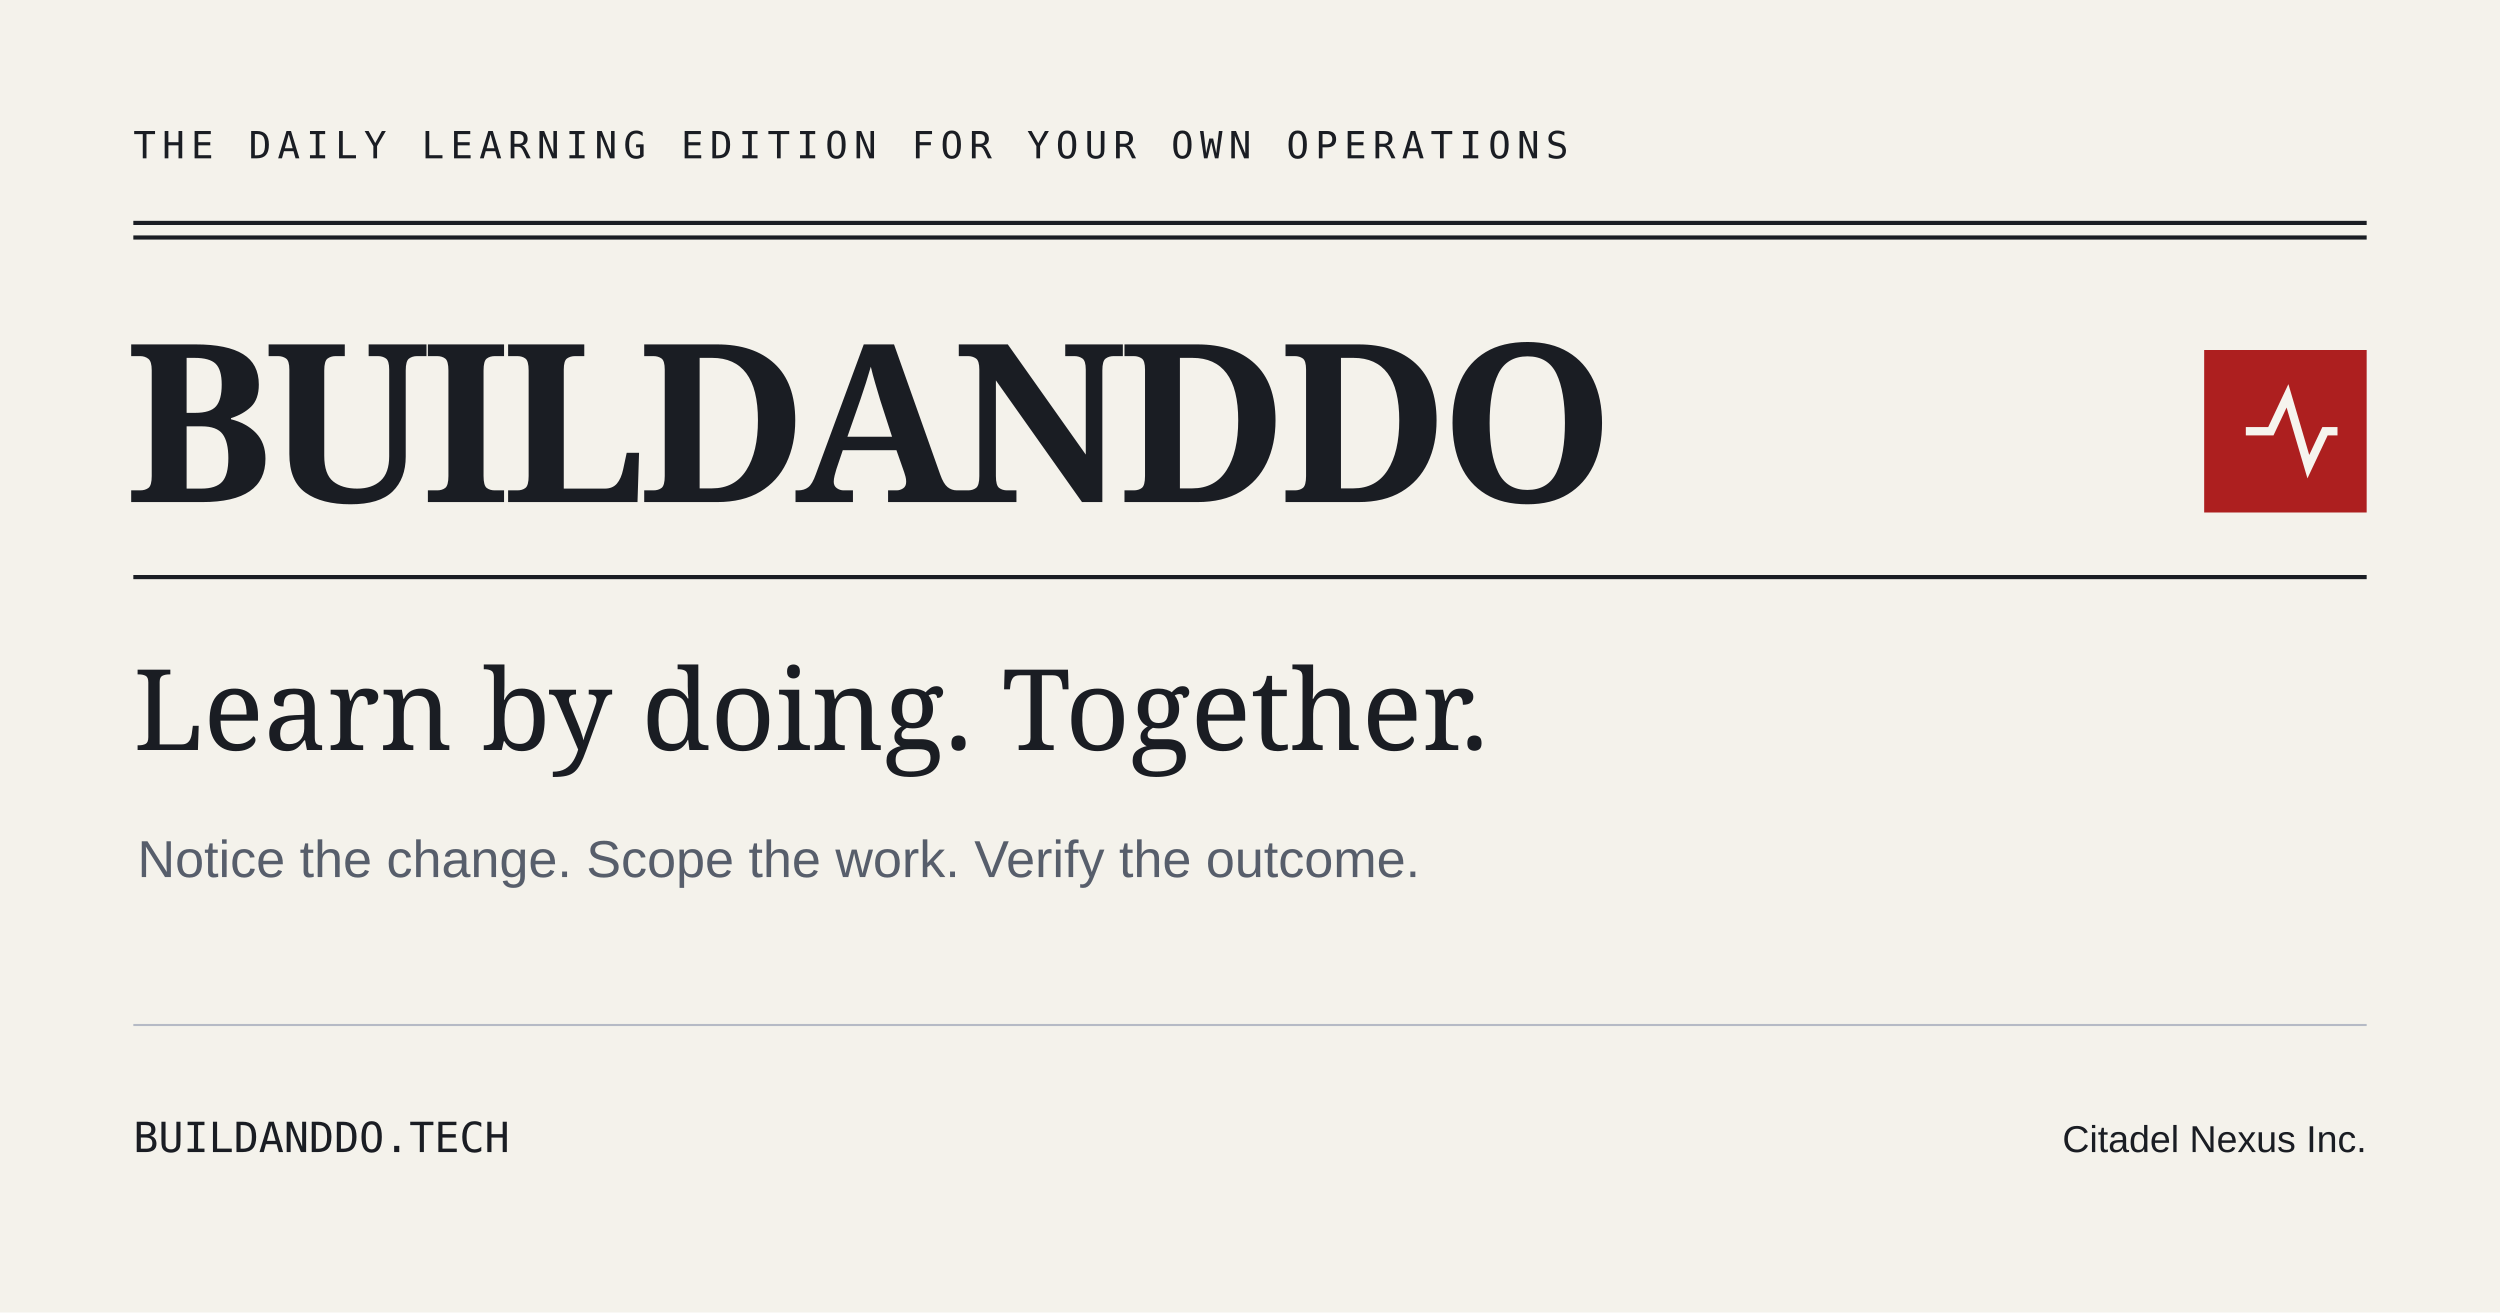
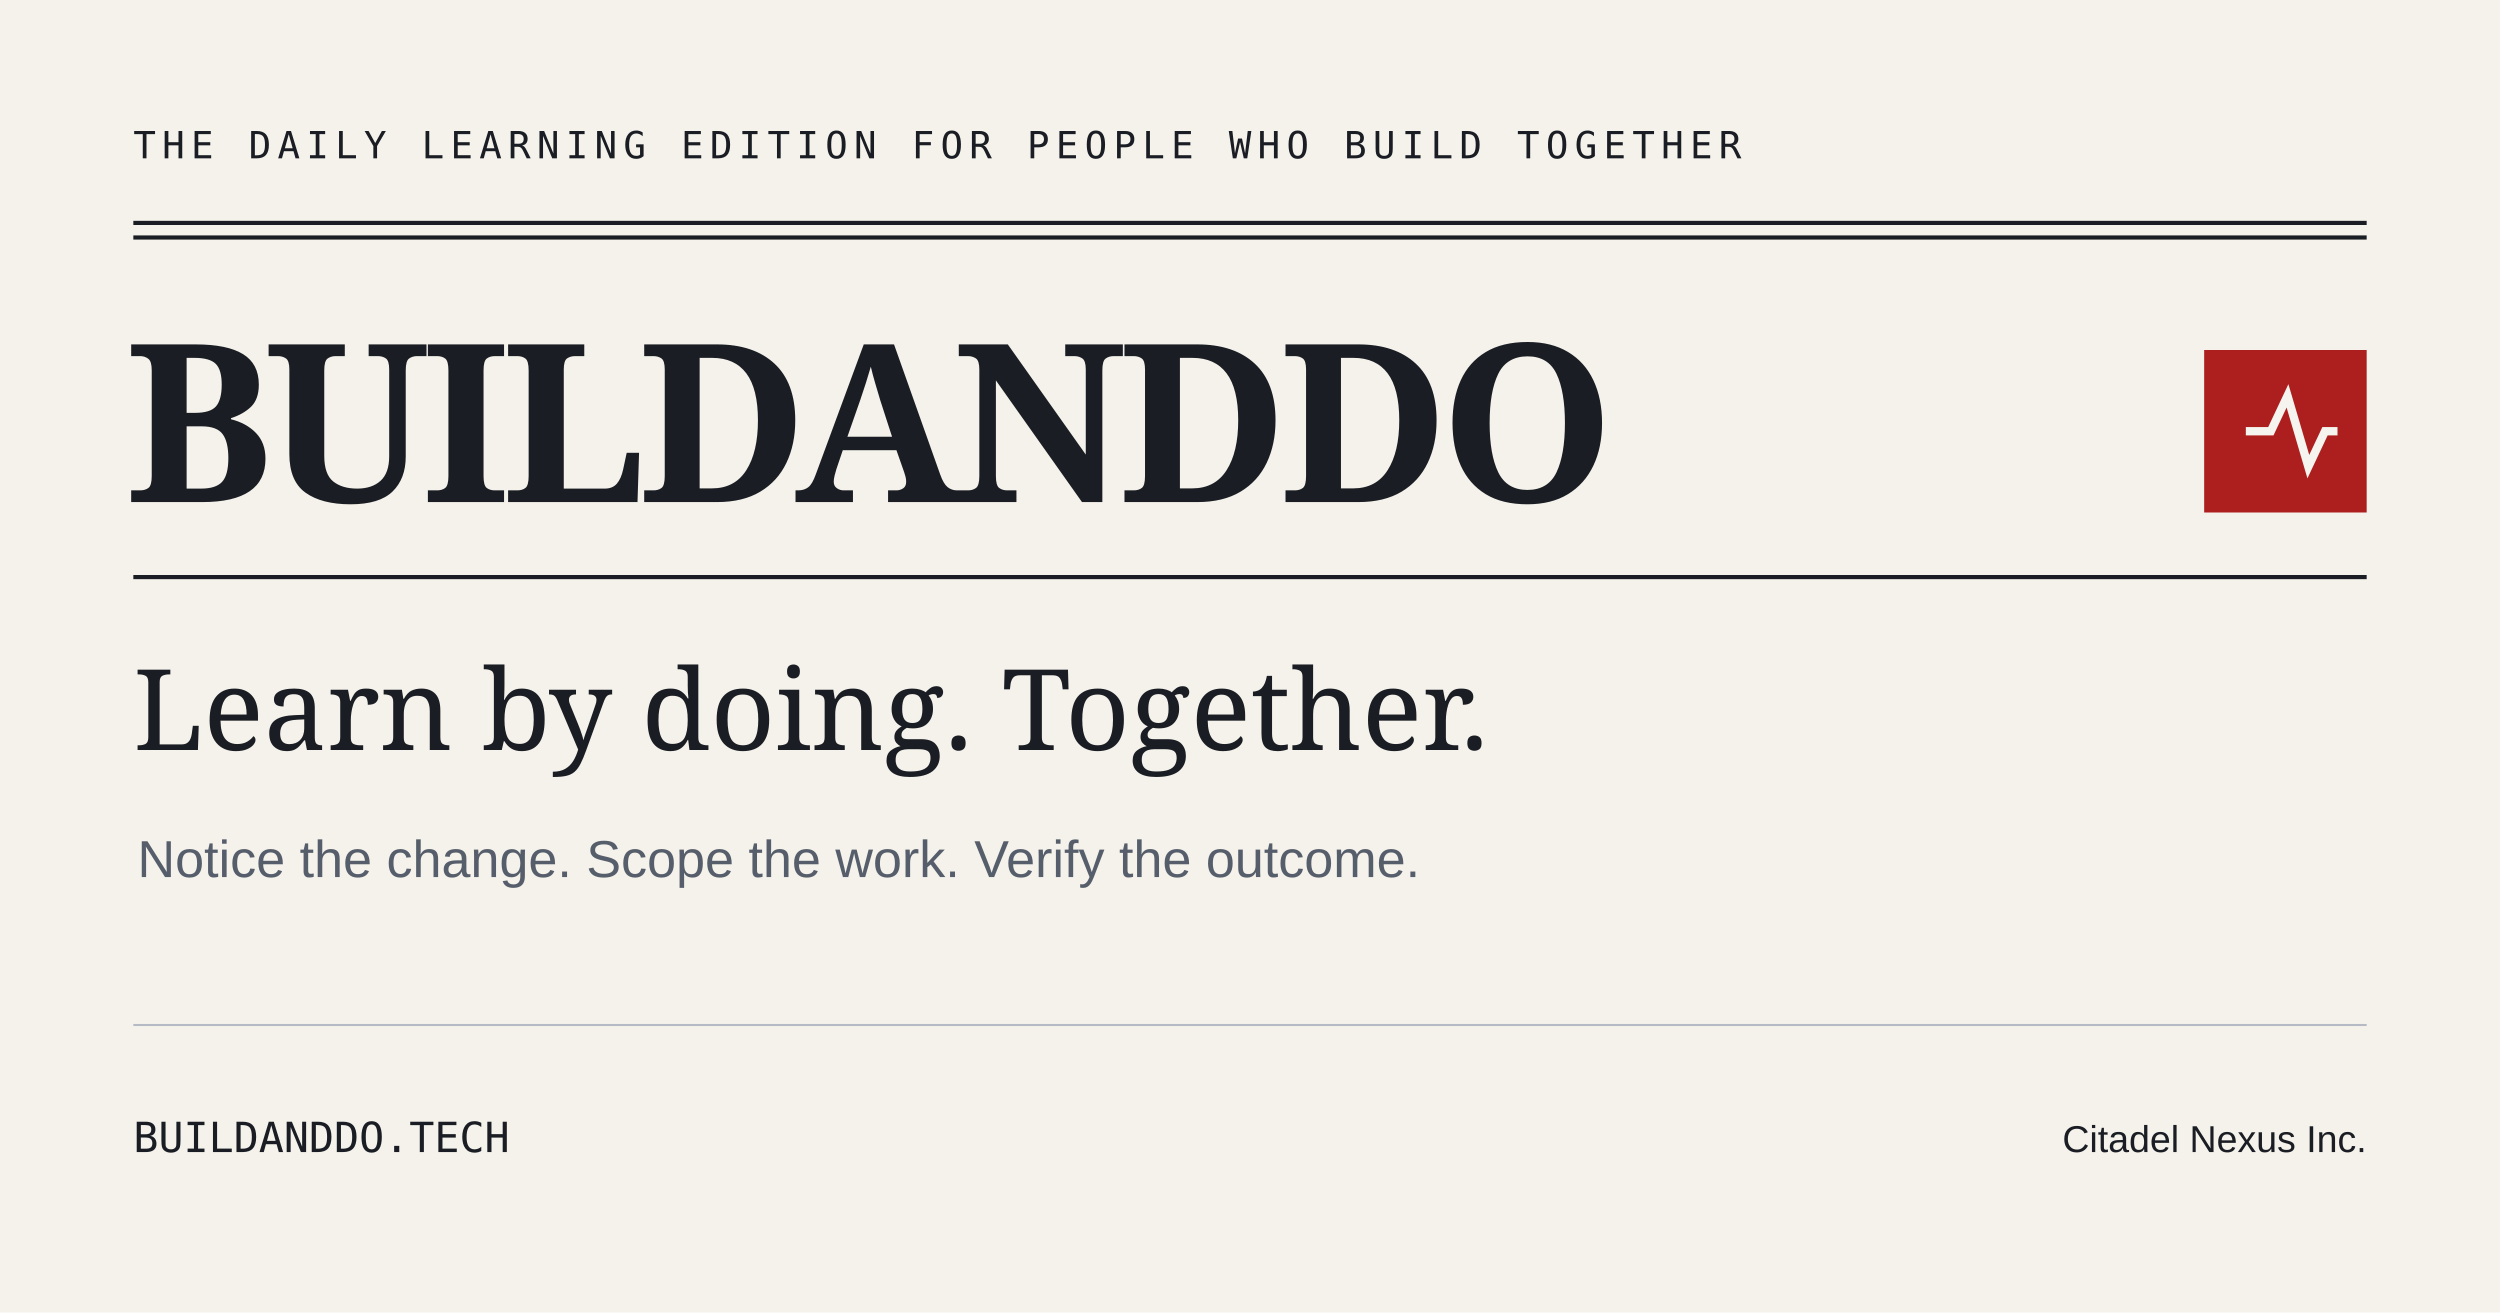
<svg xmlns="http://www.w3.org/2000/svg" width="1200" height="630" viewBox="0 0 1200 630" role="img" aria-label="BuildAndDo — learn by doing, together">
  <rect width="1200" height="630" fill="hsl(42,30%,94%)" />
  <g fill="hsl(220,16%,12%)">
-     <text x="64" y="76" font-family="monospace" font-size="18" letter-spacing="3">THE DAILY LEARNING EDITION FOR YOUR OWN OPERATIONS</text>
+     <text x="64" y="76" font-family="monospace" font-size="18" letter-spacing="3">THE DAILY LEARNING EDITION FOR PEOPLE WHO BUILD TOGETHER</text>
    <path d="M64 107H1136 M64 114H1136" stroke="hsl(220,16%,12%)" stroke-width="2" />
    <text x="60" y="241" font-family="Georgia,serif" font-weight="700" font-size="106" letter-spacing="-4">BUILDANDDO</text>
    <path d="M64 277H1136" stroke="hsl(220,16%,12%)" stroke-width="2" />
    <text x="64" y="360" font-family="Georgia,serif" font-size="54">Learn by doing. Together.</text>
    <text x="66" y="421" font-family="Arial,sans-serif" font-size="25" fill="hsl(220,10%,38%)">Notice the change. Scope the work. Verify the outcome.</text>
    <path d="M64 492H1136" stroke="hsl(220,12%,74%)" />
    <text x="64" y="553" font-family="monospace" font-size="20">BUILDANDDO.TECH</text>
    <text x="1136" y="553" text-anchor="end" font-family="Arial,sans-serif" font-size="18">Citadel Nexus Inc.</text>
  </g>
  <rect x="1058" y="168" width="78" height="78" fill="hsl(0,70%,40%)" />
  <path d="M1078 207h12l8-17 10 34 8-17h6" fill="none" stroke="hsl(42,30%,95%)" stroke-width="4" />
</svg>
